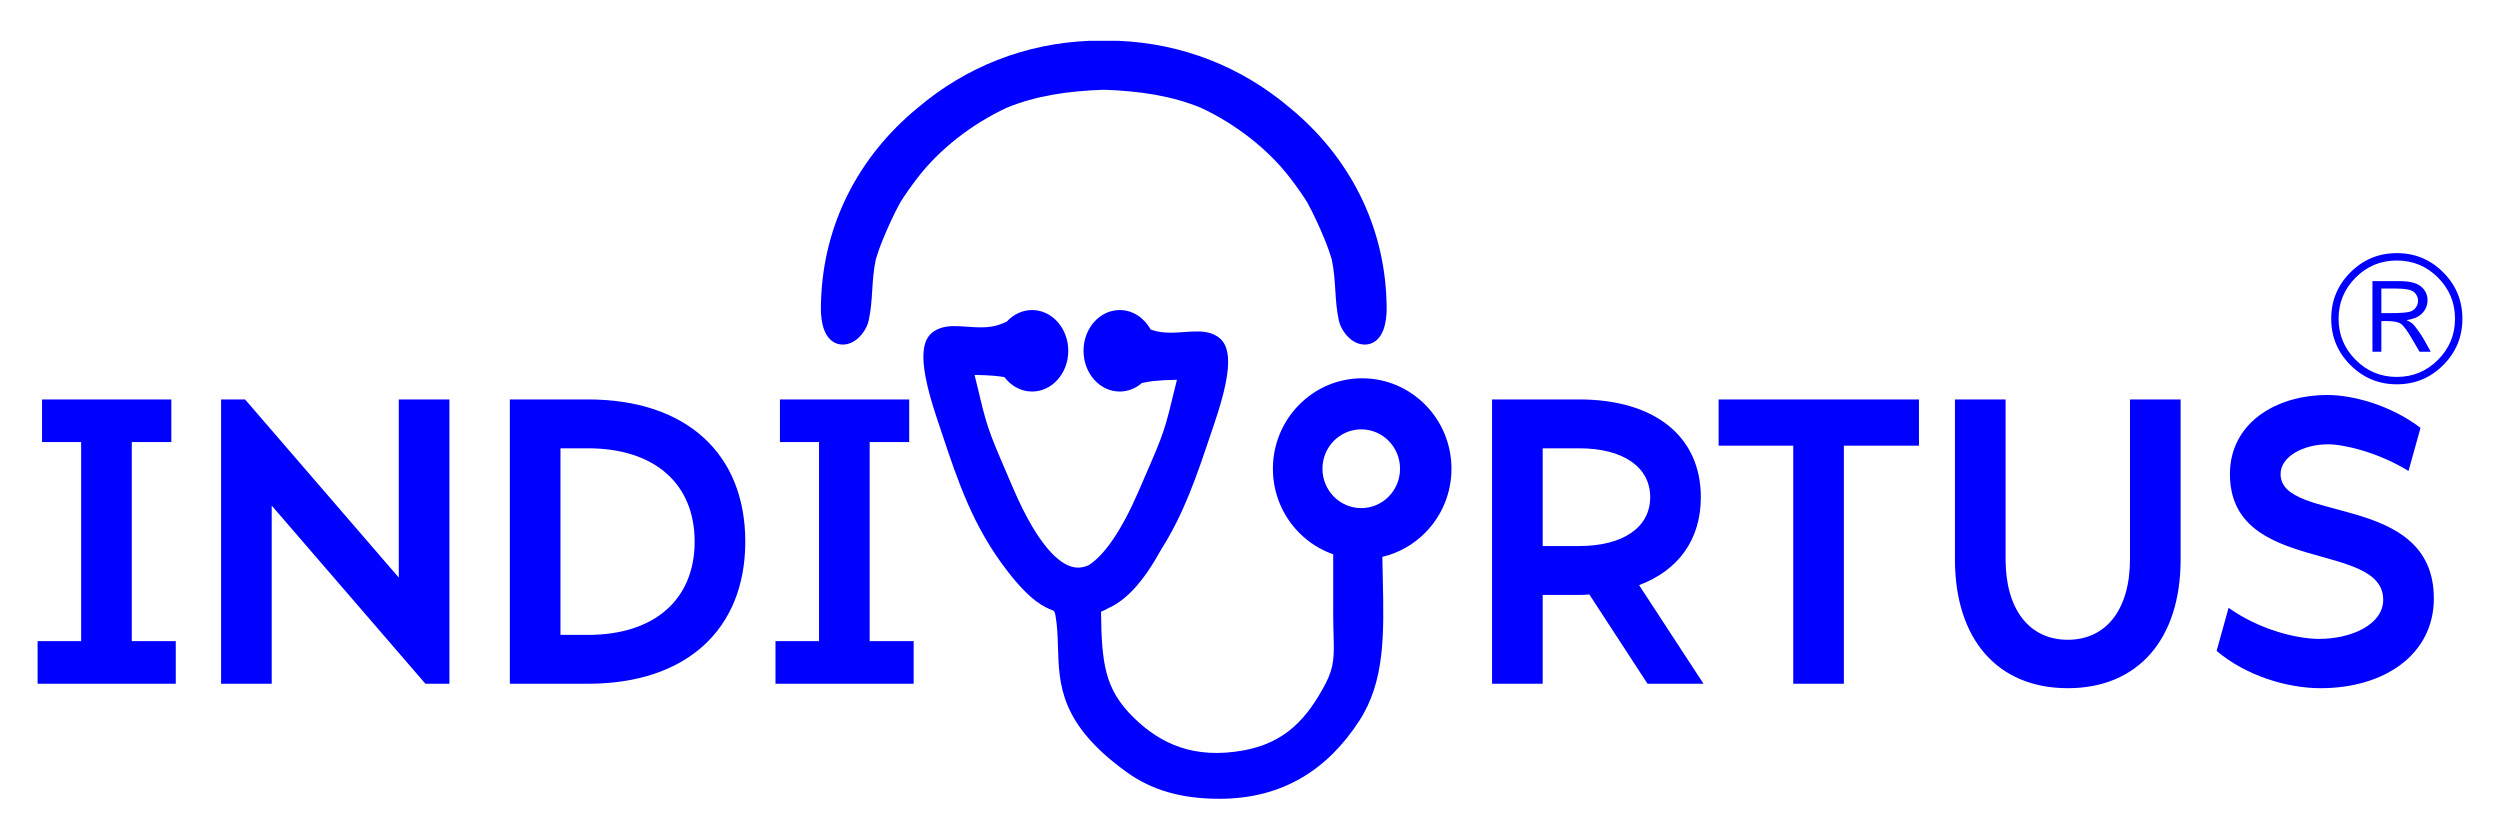
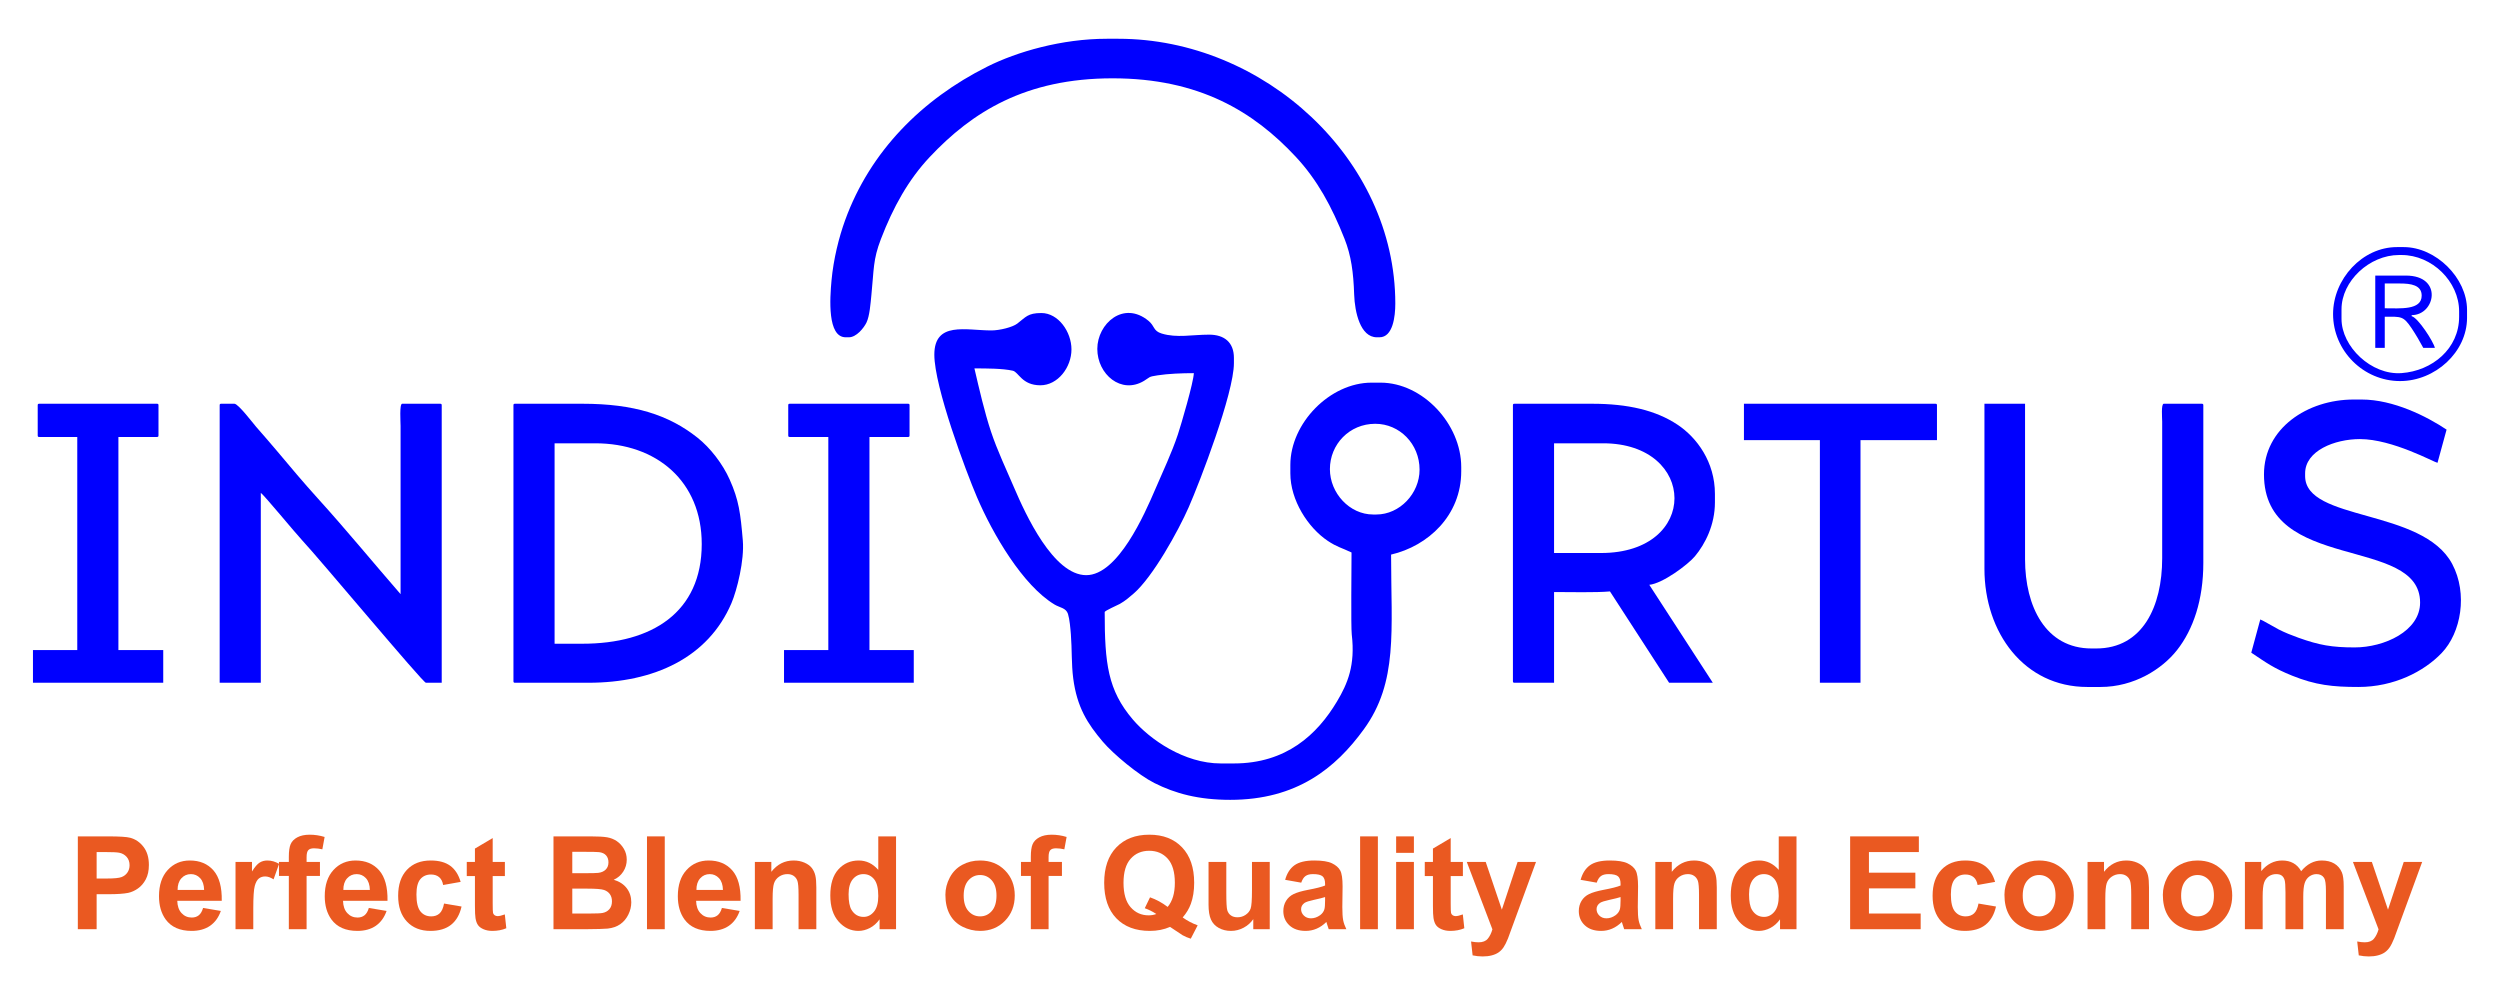
- <svg xmlns="http://www.w3.org/2000/svg" xml:space="preserve" width="1013.46mm" height="340.36mm" version="1.1" style="shape-rendering:geometricPrecision; text-rendering:geometricPrecision; image-rendering:optimizeQuality; fill-rule:evenodd; clip-rule:evenodd" viewBox="0 0 101346 34036">
+ <svg xmlns="http://www.w3.org/2000/svg" xml:space="preserve" width="401.32mm" height="160.02mm" version="1.1" style="shape-rendering:geometricPrecision; text-rendering:geometricPrecision; image-rendering:optimizeQuality; fill-rule:evenodd; clip-rule:evenodd" viewBox="0 0 40132 16002">
  <defs>
    <style type="text/css">
   
-     .fil1 {fill:blue}
-     .fil0 {fill:blue;fill-rule:nonzero}
+     .fil0 {fill:blue}
+     .fil1 {fill:#EA5921;fill-rule:nonzero}
   
  </style>
  </defs>
  <g id="Layer_x0020_1">
-     <g id="_1382279472544">
-       <path class="fil0" d="M46823.36 3840.73c-659.1,-116.71 -1347.39,-177.77 -2078.23,-202.05 -730.84,24.28 -1419.13,85.34 -2078.22,202.05 -648.87,114.98 -1260.55,283.42 -1845.81,523.52 -716.66,330.21 -1399.99,753.53 -2013.03,1234.09 -625.19,490.11 -1175.99,1039.68 -1612.85,1610.08 -147.26,192.36 -275.61,367.26 -386.54,526.07 -109.03,155.98 -212.82,312.47 -311.8,469.23 -127.21,230.78 -249.23,475.15 -367.49,729.25 -126.66,272.15 -237.41,527.48 -338.53,772.76 -61.55,149.26 -116.57,293.79 -165.58,433.23 -47.05,133.76 -87.56,259.24 -122.39,376.95 -93.93,453.23 -120.07,868.05 -144.89,1263.18 -25.64,407.82 -50.15,796.5 -144.76,1222.45 -67.79,305.2 -298.84,640.87 -563.76,814.54 -138.03,90.61 -293.79,146.99 -457.6,152.08l-1.77 0c-192.27,5.87 -376.31,-55.97 -535.39,-207.86 -186.04,-177.72 -326.48,-488.47 -365.63,-982.26 -3.45,-28.83 -6.27,-62.2 -8.41,-100.89 -3.04,-53.69 -4.55,-98.11 -4.55,-134.66l1.82 -5.37 0.46 -38.28c-0.5,-45.92 -0.27,-92.93 0.54,-140.57 1,-58.93 2.55,-110.85 4.46,-156.04 49.37,-1571.8 434.18,-3016.93 1074.55,-4299.98 681.47,-1365.39 1653.5,-2550.01 2819.16,-3510.72 1012.72,-863.23 2110.14,-1509.15 3248.89,-1956.97 1204.53,-473.74 2457.58,-725.8 3707.76,-778.63l17.82 -1.81 1187.22 0 17.82 1.81c1250.09,52.83 2503.13,304.89 3707.67,778.63 1138.79,447.82 2236.17,1093.74 3249.16,1956.65 1160.34,956.98 2129.69,2137.88 2811.84,3500.72 641.32,1281.19 1028.04,2721.41 1080.51,4284.98 2.41,48.24 4.14,104.43 5.36,166.49l0 1.77c0.96,52.06 1.23,103.25 0.73,153.49l0.46 38.46 1.81 5.37c0,34.55 -1.5,78.38 -4.41,132.16 -2.09,39.47 -4.91,73.47 -8.5,102.8 -38.96,493.79 -179.4,804.81 -365.44,982.71 -158.99,151.94 -343.08,213.82 -535.39,207.96 -165.04,-5.05 -321.3,-61.47 -459.42,-151.99 -264.87,-173.59 -495.97,-509.43 -563.85,-814.59 -94.75,-426.14 -119.21,-814.99 -144.85,-1222.99 -24.78,-394.54 -50.87,-808.63 -144.35,-1260.82 -34.91,-117.89 -75.51,-243.6 -122.71,-377.77 -49.1,-139.8 -104.16,-284.65 -165.81,-434.23 -101.2,-245.6 -212.04,-501.24 -338.8,-773.53 -118.29,-254.19 -240.55,-498.79 -368.08,-729.93 -98.88,-156.58 -202.63,-312.84 -311.38,-468.6 -110.84,-158.72 -238.96,-333.35 -385.95,-525.25 -436.91,-570.45 -987.81,-1120.02 -1613.03,-1610.13 -613.09,-480.51 -1296.38,-903.83 -2013.03,-1234.04 -585.27,-240.1 -1196.9,-408.54 -1845.81,-523.52z" />
-       <path class="fil0" d="M5342.45 25989.29l0 -8067.97 1602.78 0 0 -1728.9 -5240.65 0 0 1728.9 1584.84 0 0 8067.97 -1764.94 0 0 1728.86 5600.85 0 0 -1728.86 -1782.88 0zm3619.78 1728.86l2053.04 0 0 -7221.59 6231.06 7221.59 972.43 0 0 -11525.73 -2053.03 0 0 7221.64 -6231.07 -7221.64 -972.43 0 0 11525.73zm14875.21 -11525.73l-3169.53 0 0 11525.73 3169.53 0c3961.88,0 6375.13,-2179.12 6375.13,-5762.86 0,-3583.73 -2413.25,-5762.87 -6375.13,-5762.87zm0 9544.8l-1116.5 0 0 -7563.7 1116.5 0c2683.26,0 4322.09,1422.7 4322.09,3781.77 0,2359.23 -1638.83,3781.93 -4322.09,3781.93zm11417.59 252.07l0 -8067.97 1602.78 0 0 -1728.9 -5240.63 0 0 1728.9 1584.82 0 0 8067.97 -1764.92 0 0 1728.86 5600.85 0 0 -1728.86 -1782.9 0zm33802.38 1728.86l-2611.27 -3997.93c1584.73,-594.28 2503.16,-1836.9 2503.16,-3565.76 0,-2467.23 -1872.79,-3962.04 -4934.34,-3962.04l-3529.73 0 0 11525.73 2053.03 0 0 -3601.79 1476.7 0c144.04,0 270.13,0 414.2,-17.97l2359.09 3619.76 2269.16 0zm-6519.15 -9544.63l1476.7 0c1782.86,0 2881.42,756.29 2881.42,1980.94 0,1224.64 -1098.56,1980.94 -2881.42,1980.94l-1476.7 0 0 -3961.88zm15253.5 -1981.1l-8121.96 0 0 1872.96 3025.48 0 0 9652.77 2052.91 0 0 -9652.77 3043.57 0 0 -1872.96zm6032.88 11705.86c2845.37,0 4574.27,-1980.95 4574.27,-5222.6l0 -6483.26 -2053.03 0 0 6483.26c0,2017.01 -954.5,3259.59 -2521.24,3259.59 -1566.75,0 -2521.23,-1242.58 -2521.23,-3259.59l0 -6483.26 -2053.05 0 0 6483.26c0,3241.65 1728.88,5222.6 4574.28,5222.6zm10247.08 0c2593.18,0 4592.23,-1368.71 4592.23,-3637.74 0,-4322.23 -6213.11,-3025.5 -6213.11,-5042.49 0,-720.38 936.51,-1206.67 1926.94,-1206.67 612.37,0 1999.01,306.18 3259.58,1080.56l486.29 -1746.81c-1224.63,-936.54 -2773.42,-1332.66 -3763.83,-1332.66 -2143.07,0 -3962.01,1170.51 -3962.01,3205.58 0,4087.99 6213.11,2683.24 6213.11,5096.47 0,1008.49 -1296.6,1584.7 -2593.33,1584.7 -954.36,0 -2467.11,-396.12 -3673.78,-1260.55l-486.17 1746.85c1188.58,1008.48 2863.35,1512.76 4214.08,1512.76z" />
-       <path class="fil0" d="M99821.51 12920.19c0,734.13 -258.35,1360.7 -777.63,1880.01 -517.91,519.3 -1144.61,778.89 -1878.78,778.89 -735.42,0 -1361.99,-259.59 -1881.28,-778.89 -520.56,-519.31 -780.13,-1145.88 -780.13,-1880.01 0,-734.17 259.57,-1360.74 780.13,-1880.05 519.29,-519.29 1145.86,-778.89 1881.28,-778.89 734.17,0 1360.87,259.6 1878.78,778.89 519.28,519.31 777.63,1145.88 777.63,1880.05zm-299.31 0c0,-650.99 -230.17,-1206.08 -690.68,-1667.7 -460.32,-461.76 -1016.72,-691.95 -1670.18,-691.95 -650.97,0 -1207.32,230.19 -1667.82,691.95 -460.36,461.62 -690.54,1016.71 -690.54,1667.7 0,650.95 230.18,1206.08 690.54,1667.69 460.5,461.73 1016.85,691.92 1667.82,691.92 653.46,0 1209.86,-230.19 1670.18,-691.92 460.51,-461.61 690.68,-1016.74 690.68,-1667.69zm-3346.91 -1523.23l1108.79 0c401.56,0 688.03,74.13 863.32,221.27 173.88,147.01 260.82,331.21 260.82,549.95 0,232.7 -90.7,427.21 -272.37,584.52 -131.68,112.45 -323.54,187.94 -578.11,225.03 115.08,53.77 195.77,101 243.02,144.47 47.37,42.22 120.21,131.81 219.99,269.9 99.77,138.08 175.26,253.17 227.65,345.27l291.63 521.8 -455.32 0 -276.32 -473.16c-212.19,-368.26 -372.14,-588.28 -483.35,-661.16 -111.29,-73 -294.25,-108.82 -549.93,-108.82l-239.24 0 0 1243.14 -360.58 0 0 -2862.21zm360.58 299.31l0 997.49 365.74 0c402.94,0 668.96,-20.49 798.09,-60.06 94.63,-26.88 172.66,-83.17 234.08,-168.86 60.07,-84.45 90.86,-173.88 90.86,-265.99 0,-138.1 -52.53,-255.82 -156.06,-354.35 -103.63,-98.35 -367.11,-148.23 -787.91,-148.23l-544.8 0z" />
-       <path class="fil1" d="M56055.9 23453.57c49.87,2257.09 91.96,4163.46 -960.55,5777.47 -634.27,972.71 -1400.34,1757.96 -2334.85,2302.89 -938.53,547.27 -2037.23,847.94 -3330.77,847.94 -791.39,0 -1480.67,-92.75 -2097.57,-273.3 -625.04,-182.94 -1168.51,-454.79 -1661.76,-810.59 -2689.73,-1940.63 -2736.15,-3512.6 -2782.39,-5079.22 -12.47,-423.66 -25.02,-847.1 -100.31,-1262.72 -32.72,-180.73 -58.18,-190.9 -116.5,-214.06 -319.9,-127.11 -867.04,-344.44 -1823.52,-1579.84 -1408.26,-1819.01 -2010.66,-3631.04 -2701.04,-5707.97l-163.22 -488.17c-869.17,-2597.68 -630.21,-3406.76 153.8,-3669.06 315.88,-105.66 665.72,-80.81 1060.07,-52.78 415.13,29.53 892.11,63.44 1303.43,-79.4 145.72,-50.58 245.55,-94.13 317.03,-130.95 264.16,-287.81 624.07,-464.87 1020.63,-464.87 810.37,0 1467.5,739.23 1467.5,1651.77 0,912.31 -657.13,1651.63 -1467.5,1651.63 -448.77,0 -850.64,-226.84 -1119.88,-584.23 -210.53,-38.33 -536.35,-76.88 -1212.36,-90.76 81.25,336.34 -16.27,-72.64 36.34,147.83 235.68,987.16 356.06,1491.16 509.29,1957.66 162.3,493.91 371.37,981.01 798.3,1975.78l202.57 472.38c552.8,1290.53 1080.8,2151.03 1579.84,2670.89 364.6,379.85 697.98,560.67 1001.26,585.69 168.13,13.88 335.95,-21.31 502.05,-97.52l19.14 -12.56c306.29,-200.67 629.68,-537.68 969.61,-1037.69 336.57,-494.98 683.66,-1142.07 1039.9,-1964.51l202.53 -467.03 0 -1.77c428.66,-987.56 638.52,-1471.04 798.29,-1951.91 159.82,-481.09 278.61,-972.75 511.07,-1935.64l34.79 -144.25c-898.16,18.26 -1177.79,79.62 -1390.44,126.35 -10.96,2.39 -21.75,4.77 -32.45,7.12 -247.97,215.7 -558.94,343.99 -896.49,343.99 -810.41,0 -1467.54,-739.27 -1467.54,-1651.63 0,-912.49 657.13,-1651.59 1467.54,-1651.59 528.27,0 991.5,314.2 1249.9,785.83 23.83,8.75 49.12,17.73 76,26.97 411.02,141.16 888,107.6 1303.04,78.43 398.46,-27.99 751.61,-52.84 1066.92,53.84 779.24,263.63 1014.52,1067.71 148.01,3628.52l-163.05 482.11c-563.72,1676.97 -1068.72,3179.3 -2001.42,4653.17 -343.64,620.62 -703.77,1164.09 -1093.7,1586.38 -323.13,349.97 -667.71,619.51 -1040.88,786.67 -115.43,66.32 -215.3,111.28 -301.78,146.82 7.87,1032.48 51.86,1817.95 219.37,2463.73 180.78,696.92 515.93,1260.11 1127.04,1852.43 548.43,531.54 1164,948.52 1884.84,1186.28 723.01,238.47 1559.37,299.48 2550.16,119.02 856.7,-156.06 1504.77,-488.39 2024.23,-947.46 531.71,-469.95 940.57,-1080.85 1304.24,-1776.49 353.19,-676.85 339.48,-1152.59 316.18,-1962.56 -6.8,-238.16 -14.5,-503.06 -14.76,-819.78l0.04 -2442.33c-527.55,-183.69 -1000.38,-487.63 -1386.64,-879.64 -653.77,-663.55 -1058.29,-1578.91 -1058.29,-2589.06 0,-1010.15 404.52,-1925.51 1058.29,-2589.06 656.03,-665.8 1561.71,-1077.57 2561.16,-1077.57 999.5,0 1905.23,411.82 2561.3,1077.57 653.77,663.55 1058.34,1578.95 1058.34,2589.06 0,1010.06 -404.57,1925.51 -1058.34,2589.06 -471.45,478.39 -1071.82,825.66 -1743.24,983.27 4.29,296.38 10.83,590.91 17.2,879.42zm-872.97 -6047.9c868.28,0 1572.64,714.3 1572.64,1595.97 0,881.9 -704.36,1596.15 -1572.64,1596.15 -868.54,0 -1572.63,-714.25 -1572.63,-1596.15 0,-881.67 704.09,-1595.97 1572.63,-1595.97z" />
+     <g id="_2373815790704">
+       <path class="fil0" d="M21348.7 7531.1c0,-396.91 311.72,-728.13 728.14,-728.13 391.81,0 711.2,324.18 711.2,736.6 0,382.29 -318.36,719.67 -694.27,719.67l-50.8 0c-378.79,0 -694.27,-343.63 -694.27,-728.14zm-5435.61 -2226.74c-407.08,0 -914.4,-150.71 -914.4,389.47 0,517.41 506.93,1872.22 684.53,2287.27 252.52,590.14 734.28,1417.85 1247.27,1724.54 83.14,49.71 182.62,51.87 213.74,150.33 26,82.29 38.71,230.88 46.22,326.31 19.01,241.37 7.79,477.23 37.72,707.35 60.3,463.76 230.21,728.2 474.24,1015.9 173.59,204.66 578.97,538.69 826.76,663.37 338.44,170.29 711.02,270.81 1219.33,270.81 1070.27,0 1691.57,-508.64 2144.55,-1132.06 552.87,-760.91 437.79,-1586.67 437.79,-2804.95 589.44,-137.32 1126.07,-623.23 1126.07,-1337.73l0 -67.74c0,-691.48 -619.43,-1354.66 -1295.41,-1354.66l-143.93 0c-668.95,0 -1303.87,650.97 -1303.87,1320.8l0 135.46c0,432.15 283.55,871.79 601.05,1083.83 149.79,100.04 221.96,109.82 381.09,186.18 0,214.37 -11.08,1192.13 3.74,1317.06 58.76,495.44 -67.38,789.81 -237.03,1074.32 -317.04,531.68 -815.03,995.29 -1654.78,995.29l-211.67 0c-586.02,0 -1138.53,-385.66 -1411.11,-705.56 -401.28,-470.93 -451.56,-899.04 -451.56,-1724.38 0,-22.09 209.06,-111.66 241.92,-130.62 92.97,-53.64 140.65,-96.47 218.21,-162.79 313.01,-267.67 724.12,-1015.5 888.31,-1389.22 176.05,-400.71 725.9,-1828.22 725.9,-2313.64l0 -84.67c0,-247.21 -152.68,-372.53 -397.94,-372.53 -272.99,0 -519.02,56.3 -761.13,-17.8 -139.51,-42.69 -108.41,-118.46 -211.38,-203.49 -401.73,-331.78 -822.43,45.36 -822.43,449.89 0,409.1 383.99,734.57 750.08,513.01 103.83,-62.84 63.48,-64.47 216.55,-88.26 169.82,-26.39 391.46,-35.28 582.78,-35.28 -3.18,142.86 -204.92,830.13 -255.05,981.08 -99.8,300.48 -240.89,595.36 -363.42,881.19 -172.32,401.97 -599.94,1380.46 -1108.74,1380.46 -528.35,0 -976.39,-980.49 -1156.13,-1400.8 -125.1,-292.53 -271.69,-599 -373.24,-905.23 -104.52,-315.17 -187.39,-677.38 -265.56,-1012.9 195.07,0 453.69,0.53 615.11,36.82 94.91,21.34 146.45,234.11 443.22,234.11 281.73,0 499.54,-288.83 499.54,-575.73 0,-284.61 -212.68,-584.21 -482.6,-584.21 -221.29,0 -250.09,65.96 -388.32,170.49 -75.35,56.98 -278.88,108.91 -416.02,108.91z" />
+       <path class="fil0" d="M13576.29 5414.43l50.8 0c120.09,0 238.6,-147.65 281.53,-234.93 52.11,-105.94 65.62,-305.91 79.79,-445.15 41.88,-411.67 23.94,-561.64 152.76,-897.11 196.5,-511.7 440.18,-951.51 783.35,-1316.38 680.01,-723.01 1537.3,-1263.57 2935.91,-1263.57 1391.78,0 2266.22,536.44 2940.08,1259.39 347.3,372.6 578.76,801.18 782.94,1316.8 106.46,268.83 142.89,537.01 154.72,895.15 9.29,281.48 98.6,685.8 364.07,685.8l42.33 0c215.99,0 254,-334.14 254,-541.87 0,-2322.64 -2114.06,-4250.27 -4445.01,-4250.27l-186.27 0c-721.73,0 -1441.19,207.53 -1921.94,448.73 -1042.5,523.04 -1875.24,1353.7 -2278.42,2462.91 -99.79,274.52 -187.26,625.41 -218.64,966.71 -26.8,291.53 -69.19,913.79 228,913.79z" />
+       <path class="fil0" d="M3526.33 6506.63l0 4453.48 660.4 0 0 -3048.01c54.69,36.62 551.95,641.87 662.57,759.84 275.97,294.35 1939.55,2288.17 1987.51,2288.17l254 0 0 -4453.48c0,-19.51 -5.89,-25.4 -25.4,-25.4l-609.6 0c-45.6,0 -25.4,296.38 -25.4,355.6l0 2700.87c-440.86,-507.19 -875.35,-1037.15 -1326.87,-1534.87 -223.24,-246.08 -448.85,-514.46 -661.94,-768.93 -107.93,-128.88 -218.51,-254 -329.51,-381.69 -50.4,-57.99 -287.41,-370.98 -348.69,-370.98l-211.67 0c-19.51,0 -25.4,5.89 -25.4,25.4z" />
+       <path class="fil0" d="M9351.41 10333.57l-448.73 0 0 -3217.34 651.93 0c986.03,0 1710.27,609.54 1710.27,1617.14 0,1097.9 -801.4,1600.2 -1913.47,1600.2zm-1109.13 -3826.94l0 4428.08c0,19.5 5.89,25.4 25.4,25.4l1176.87 0c1056.75,0 1923.74,-404.73 2296.7,-1276.24 90.06,-210.45 210.19,-691.95 182.95,-1008.6 -37.65,-437.75 -62.03,-643.09 -210.12,-975.3 -113.88,-255.49 -312,-511.3 -518.77,-675.03 -462.95,-366.6 -1019.65,-543.71 -1843.9,-543.71l-1083.73 0c-19.51,0 -25.4,5.89 -25.4,25.4z" />
+       <path class="fil0" d="M25700.58 8877.3l-753.54 0 0 -1761.07 787.4 0c1512.49,0 1553.79,1761.07 -33.86,1761.07zm-1413.94 -2370.67l0 4428.08c0,19.5 5.89,25.4 25.4,25.4l635 0 0 -1456.27c249.48,0 667.12,10.72 897.33,-9.8l949.14 1465.59 702 0.48 -1019.95 -1572.23c213.17,-19.99 619.03,-321.79 733.16,-458.7 165.4,-198.41 320.66,-503.74 320.66,-864.68l0 -135.46c0,-512.89 -288.82,-904.12 -599.4,-1110.87 -347.98,-231.65 -796.89,-336.94 -1373.34,-336.94l-1244.6 0c-19.51,0 -25.4,5.89 -25.4,25.4z" />
+       <path class="fil0" d="M31855.86 9131.3c0,1026.09 638.29,1896.54 1651,1896.54l211.67 0c540.05,0 988.91,-287.11 1228.68,-591.65 261.28,-331.85 422.32,-807.57 422.32,-1398.02l0 -2531.54c0,-19.51 -5.89,-25.4 -25.4,-25.4l-609.6 0c-45.17,0 -25.4,234.33 -25.4,287.87l0 2192.87c0,773.14 -313.32,1447.8 -1058.34,1447.8l-76.2 0c-735.95,0 -1066.8,-672.59 -1066.8,-1430.87l0 -2497.67 -651.93 0 0 2650.07z" />
+       <path class="fil0" d="M36343.2 7615.77c0,1586.02 2506.14,976.49 2506.14,2057.4 0,459.47 -577.51,719.67 -1049.87,719.67 -368.21,0 -570.08,-36.64 -902.91,-155.43 -113.69,-40.58 -216.17,-82.19 -316.3,-132.43 -55.54,-27.87 -265.41,-152.62 -296.33,-160.88l-144.66 533.2c241.29,161.29 357.47,248.67 656.26,369.14 375.59,151.44 648.91,181.4 1063.21,181.4 573.96,0 1051.68,-248.23 1335.75,-543.85 313.94,-326.72 422.58,-954.25 171.32,-1428.89 -477.27,-901.55 -2362.21,-680.77 -2362.21,-1413.93l0 -42.34c0,-363.71 475.46,-550.33 880.54,-550.33 522.98,0 1199.99,377.29 1244.6,381l145.72 -532.9c-313.97,-209.55 -850.08,-483.1 -1364.92,-483.1l-127.01 0c-742.32,0 -1439.33,461.68 -1439.33,1202.27z" />
+       <path class="fil0" d="M12653.42 6506.63l0 482.6c0,19.51 5.89,25.4 25.4,25.4l618.07 0 0 3420.54 -711.21 0 0 524.94 2082.81 0 0 -524.94 -711.2 0 0 -3420.54 618.07 0c19.5,0 25.4,-5.89 25.4,-25.4l0 -482.6c0,-19.51 -5.9,-25.4 -25.4,-25.4l-1896.54 0c-19.51,0 -25.4,5.89 -25.4,25.4z" />
+       <path class="fil0" d="M605.33 6506.63l0 482.6c0,19.51 5.89,25.4 25.4,25.4l609.6 0 0 3420.54 -711.2 0 0 524.94 2091.27 0 0 -524.94 -719.67 0 0 -3420.54 618.07 0c19.51,0 25.4,-5.89 25.4,-25.4l0 -482.6c0,-19.51 -5.89,-25.4 -25.4,-25.4l-1888.07 0c-19.51,0 -25.4,5.89 -25.4,25.4z" />
+       <path class="fil0" d="M27995.05 7065.43l1219.2 0 0 3894.68 651.94 0 0 -3894.68 1227.66 0 0 -558.8c0,-19.51 -5.89,-25.4 -25.4,-25.4l-3073.4 0 0 584.2z" />
+       <path class="fil0" d="M37587.8 5118.1l0 -152.4c0,-454.92 449.66,-872.07 922.87,-872.07l42.33 0c485.93,0 922.87,423.72 922.87,905.93l0 84.67c0,514.73 -432.04,869.15 -924.31,905.17 -484.31,35.44 -963.76,-423.6 -963.76,-871.3zm-135.47 -76.2c0,588.28 486.71,1075.27 1075.27,1075.27 563.82,0 1075.27,-464.68 1075.27,-1016.01l0 -127c0,-513.19 -500.25,-1007.53 -1016,-1007.53l-110.07 0c-554.02,0 -1024.47,511.56 -1024.47,1075.27z" />
+       <path class="fil0" d="M38282.07 4948.76l0 -397.93 245.53 0c172.09,0 347.14,24.45 347.14,194.73 0,237.55 -348.07,203.2 -592.67,203.2zm-152.4 635.01l152.4 0 0 -499.54c265.98,0 296.62,-16.08 435.26,191.28 60.92,91.12 132.31,212.82 182.81,308.26l186.26 0c-23.82,-102.25 -270.4,-484.21 -372.53,-508.01l0 -16.93c380.34,0 509.2,-635 -93.13,-635l-491.07 0 0 1159.94z" />
    </g>
+     <path class="fil1" d="M1249.45 14916.52l0 -1490.27 482.53 0c182.82,0 301.8,7.29 357.31,22.2 85.33,22.55 156.79,71.12 214.38,146.05 57.58,74.93 86.38,171.71 86.38,290.35 0,91.58 -16.65,168.24 -49.61,230.69 -33.3,62.44 -75.28,111.35 -126.27,147.08 -50.99,35.38 -103.03,58.97 -155.76,70.42 -71.8,14.22 -175.53,21.51 -311.51,21.51l-195.65 0 0 561.97 -301.8 0zm301.8 -1238.42l0 424.6 164.08 0c118.29,0 197.04,-7.98 236.93,-23.59 39.9,-15.61 71.12,-39.89 93.67,-73.54 22.54,-33.3 33.99,-71.81 33.99,-116.21 0,-54.46 -15.96,-99.21 -47.52,-134.6 -31.92,-35.38 -71.81,-57.58 -120.72,-66.6 -35.73,-6.59 -107.54,-10.06 -215.77,-10.06l-144.66 0z" />
+     <path id="_1" class="fil1" d="M3260.06 14575.17l285.15 47.88c-36.42,104.41 -94.35,183.85 -173.1,238.66 -79.09,54.46 -177.96,81.87 -296.25,81.87 -187.67,0 -326.78,-61.4 -416.62,-184.2 -71.12,-98.52 -106.85,-222.71 -106.85,-372.92 0,-179 46.84,-319.49 140.15,-420.78 93.32,-101.64 211.61,-152.29 354.53,-152.29 160.27,0 286.88,53.07 379.85,159.22 92.62,106.15 137.02,268.85 132.86,488.09l-713.91 0c2.08,84.64 24.98,150.55 69.03,197.73 43.71,47.18 98.52,70.77 163.74,70.77 44.75,0 82.21,-12.15 112.39,-36.43 30.53,-24.28 53.42,-63.48 69.03,-117.6zm16.65 -289.31c-2.08,-82.91 -23.24,-146.04 -63.82,-189.06 -40.59,-43.36 -89.85,-64.87 -148.13,-64.87 -62.09,0 -113.43,22.9 -154.02,68.34 -40.59,45.45 -60.36,107.54 -59.67,185.59l425.64 0z" />
+     <path id="_2" class="fil1" d="M4065.9 14916.52l-285.15 0 0 -1080.24 264.34 0 0 153.33c45.44,-72.5 86.37,-120.02 122.8,-142.57 36.42,-22.55 77.7,-33.65 123.84,-33.65 65.22,0 128,18.04 188.36,53.77l-88.45 249.07c-48.22,-31.22 -92.97,-46.83 -134.25,-46.83 -40.24,0 -74.24,11.1 -101.99,32.95 -27.75,22.2 -49.61,61.75 -65.56,119.34 -15.96,57.58 -23.94,178.3 -23.94,361.81l0 333.02z" />
+     <path id="_3" class="fil1" d="M4478.36 13836.28l158.18 0 0 -81.52c0,-90.88 9.71,-158.88 29.14,-203.63 19.43,-45.09 55.16,-81.52 107.19,-109.61 52.38,-28.1 118.29,-42.33 198.08,-42.33 81.52,0 161.65,12.15 240.05,36.43l-36.42 198.42c-46.49,-10.75 -91.24,-16.3 -134.25,-16.3 -42.32,0 -72.5,9.71 -90.89,29.14 -18.38,19.42 -27.75,56.89 -27.75,112.39l0 77.01 214.38 0 0 224.79 -214.38 0 0 855.45 -285.15 0 0 -855.45 -158.18 0 0 -224.79z" />
+     <path id="_4" class="fil1" d="M5920.75 14575.17l285.15 47.88c-36.42,104.41 -94.35,183.85 -173.1,238.66 -79.09,54.46 -177.96,81.87 -296.25,81.87 -187.67,0 -326.78,-61.4 -416.62,-184.2 -71.12,-98.52 -106.85,-222.71 -106.85,-372.92 0,-179 46.84,-319.49 140.15,-420.78 93.32,-101.64 211.61,-152.29 354.53,-152.29 160.27,0 286.88,53.07 379.85,159.22 92.62,106.15 137.02,268.85 132.86,488.09l-713.91 0c2.08,84.64 24.98,150.55 69.03,197.73 43.71,47.18 98.52,70.77 163.74,70.77 44.75,0 82.21,-12.15 112.39,-36.43 30.53,-24.28 53.42,-63.48 69.03,-117.6zm16.65 -289.31c-2.08,-82.91 -23.24,-146.04 -63.82,-189.06 -40.59,-43.36 -89.85,-64.87 -148.13,-64.87 -62.09,0 -113.43,22.9 -154.02,68.34 -40.59,45.45 -60.36,107.54 -59.67,185.59l425.64 0z" />
+     <path id="_5" class="fil1" d="M7394.71 14156.82l-280.98 49.95c-9.37,-55.85 -30.88,-97.83 -64.53,-126.27 -33.64,-28.1 -77.01,-42.32 -130.43,-42.32 -71.11,0 -128,24.63 -170.33,73.89 -42.32,49.26 -63.48,131.47 -63.48,246.99 0,128.35 21.51,218.89 64.53,271.96 43.01,53.08 100.6,79.44 172.75,79.44 54.12,0 98.52,-15.61 132.86,-46.48 34.69,-30.87 58.97,-83.95 73.2,-159.57l280.98 47.87c-29.14,129.04 -84.99,226.52 -167.55,292.43 -82.56,65.91 -193.22,98.87 -332.33,98.87 -157.49,0 -283.41,-49.96 -377.07,-149.51 -94.01,-99.91 -140.84,-237.98 -140.84,-414.55 0,-178.65 47.18,-317.41 141.18,-416.97 94.01,-99.56 221.32,-149.16 381.94,-149.16 131.13,0 235.54,28.44 313.25,84.99 77.35,56.54 132.86,142.57 166.85,258.44z" />
+     <path id="_6" class="fil1" d="M8104.81 13836.28l0 226.87 -195.65 0 0 437.44c0,88.81 1.73,140.49 5.55,155.06 3.81,14.57 12.14,26.71 25.67,36.43 13.18,9.36 29.14,14.22 48.22,14.22 26.71,0 64.87,-9.02 115.17,-27.4l23.93 222.01c-66.26,28.45 -141.19,42.67 -225.13,42.67 -51.35,0 -97.48,-8.67 -138.76,-26.02 -41.28,-17.34 -71.46,-39.89 -90.54,-67.3 -19.43,-27.75 -32.61,-64.87 -40.24,-112.04 -5.9,-33.31 -9.02,-100.6 -9.02,-202.25l0 -472.82 -131.13 0 0 -226.87 131.13 0 0 -214.38 285.15 -168.59 0 382.97 195.65 0z" />
+     <path id="_7" class="fil1" d="M8884.98 13426.25l595.97 0c118.29,0 206.06,4.86 263.99,14.57 58.28,10.06 109.96,30.53 155.75,61.4 45.79,31.22 83.95,72.5 114.48,124.19 30.53,51.69 45.79,109.97 45.79,174.14 0,69.38 -18.73,133.56 -56.2,191.49 -37.46,58.28 -88.46,101.64 -152.63,130.78 90.54,26.71 159.92,71.81 208.83,135.64 48.57,63.83 72.85,138.76 72.85,225.13 0,67.99 -15.61,133.91 -47.18,198.08 -31.57,64.18 -74.58,115.52 -129.39,154.02 -54.46,38.16 -121.76,61.75 -201.9,70.77 -49.95,5.2 -171.02,8.67 -362.85,10.06l-507.51 0 0 -1490.27zm301.8 247.69l0 343.42 197.04 0c116.9,0 189.75,-1.73 218.2,-5.2 51.34,-5.9 91.92,-23.59 121.41,-53.07 29.49,-29.49 44.06,-68 44.06,-115.87 0,-46.14 -12.84,-83.25 -38.16,-112.05 -25.33,-28.79 -63.14,-46.13 -113.09,-52.03 -29.83,-3.47 -115.52,-5.2 -256.7,-5.2l-172.76 0zm0 591.11l0 399.62 278.91 0c108.23,0 177.26,-3.12 206.4,-9.02 44.75,-8.32 81.17,-28.09 109.27,-59.66 28.1,-31.92 42.32,-73.89 42.32,-126.97 0,-45.09 -10.75,-82.91 -32.61,-114.13 -21.5,-31.22 -53.07,-54.11 -94,-68.33 -40.94,-14.23 -130.09,-21.51 -267.11,-21.51l-243.18 0z" />
+     <polygon id="_8" class="fil1" points="10386,14916.52 10386,13426.25 10671.15,13426.25 10671.15,14916.52 " />
+     <path id="_9" class="fil1" d="M11588.69 14575.17l285.15 47.88c-36.42,104.41 -94.35,183.85 -173.1,238.66 -79.09,54.46 -177.96,81.87 -296.25,81.87 -187.67,0 -326.78,-61.4 -416.62,-184.2 -71.12,-98.52 -106.85,-222.71 -106.85,-372.92 0,-179 46.84,-319.49 140.15,-420.78 93.32,-101.64 211.61,-152.29 354.53,-152.29 160.27,0 286.88,53.07 379.85,159.22 92.62,106.15 137.02,268.85 132.86,488.09l-713.91 0c2.08,84.64 24.98,150.55 69.03,197.73 43.71,47.18 98.52,70.77 163.74,70.77 44.75,0 82.21,-12.15 112.39,-36.43 30.53,-24.28 53.42,-63.48 69.03,-117.6zm16.65 -289.31c-2.08,-82.91 -23.24,-146.04 -63.82,-189.06 -40.59,-43.36 -89.85,-64.87 -148.13,-64.87 -62.09,0 -113.43,22.9 -154.02,68.34 -40.59,45.45 -60.36,107.54 -59.67,185.59l425.64 0z" />
+     <path id="_10" class="fil1" d="M13104.28 14916.52l-285.15 0 0 -550.53c0,-116.55 -6.24,-191.83 -18.38,-225.82 -12.49,-34.35 -32.27,-60.71 -60.02,-79.79 -27.75,-19.08 -61.05,-28.45 -99.9,-28.45 -49.96,0 -94.71,13.53 -134.25,40.59 -39.9,27.06 -66.95,63.14 -81.52,107.54 -14.92,44.75 -22.2,127.31 -22.2,248.03l0 488.43 -285.15 0 0 -1080.24 264.33 0 0 158.54c94.7,-121.07 213.69,-181.43 357.65,-181.43 63.14,0 121.07,11.45 173.45,33.99 52.73,22.9 92.28,51.69 118.99,86.73 27.05,35.38 45.79,75.28 56.19,120.02 10.76,44.75 15.96,108.58 15.96,191.84l0 670.55z" />
+     <path id="_11" class="fil1" d="M14383.99 14916.52l-264.34 0 0 -158.53c-44.05,61.75 -96.44,107.88 -156.45,139.1 -60.01,30.88 -120.72,46.49 -181.77,46.49 -124.54,0 -231.04,-49.96 -319.84,-150.21 -88.46,-100.25 -132.86,-239.7 -132.86,-419.05 0,-183.16 43.01,-322.61 129.39,-418.01 86.38,-95.4 195.3,-142.92 327.12,-142.92 120.72,0 225.49,50.3 313.6,150.55l0 -537.69 285.15 0 0 1490.27zm-761.79 -560.93c0,115.51 15.96,199.12 47.53,250.8 46.13,74.93 110.31,112.4 192.87,112.4 65.56,0 121.41,-28.1 167.2,-84.3 46.14,-56.19 69.04,-139.8 69.04,-251.5 0,-124.53 -22.2,-214.03 -66.95,-268.84 -44.75,-54.81 -101.64,-82.22 -171.37,-82.22 -67.65,0 -124.19,27.06 -169.98,81.18 -45.44,54.11 -68.34,134.94 -68.34,242.48z" />
+     <path id="_12" class="fil1" d="M15176.31 14363.22c0,-95.05 23.24,-186.98 70.07,-275.78 46.83,-89.16 113.09,-156.8 198.77,-203.63 85.68,-46.83 181.08,-70.42 286.88,-70.42 163.39,0 296.95,53.07 401.36,159.22 104.42,106.5 156.45,240.4 156.45,402.75 0,163.74 -52.72,299.37 -157.83,406.91 -105.46,107.54 -237.98,161.31 -397.89,161.31 -98.87,0 -193.23,-22.55 -283.07,-67.3 -89.5,-44.75 -157.84,-110.31 -204.67,-197.04 -46.83,-86.37 -70.07,-191.83 -70.07,-316.02zm293.47 15.26c0,107.19 25.32,189.41 75.97,246.3 50.99,57.24 113.44,85.68 188.02,85.68 74.23,0 136.68,-28.44 186.98,-85.68 50.3,-56.89 75.62,-139.8 75.62,-248.38 0,-105.8 -25.32,-187.32 -75.62,-244.21 -50.3,-57.24 -112.75,-85.69 -186.98,-85.69 -74.58,0 -137.03,28.45 -188.02,85.69 -50.65,56.89 -75.97,139.1 -75.97,246.29z" />
+     <path id="_13" class="fil1" d="M16389.41 13836.28l158.18 0 0 -81.52c0,-90.88 9.71,-158.88 29.14,-203.63 19.43,-45.09 55.16,-81.52 107.19,-109.61 52.38,-28.1 118.29,-42.33 198.08,-42.33 81.52,0 161.65,12.15 240.05,36.43l-36.42 198.42c-46.49,-10.75 -91.24,-16.3 -134.25,-16.3 -42.32,0 -72.5,9.71 -90.89,29.14 -18.38,19.42 -27.75,56.89 -27.75,112.39l0 77.01 214.38 0 0 224.79 -214.38 0 0 855.45 -285.15 0 0 -855.45 -158.18 0 0 -224.79z" />
+     <path id="_14" class="fil1" d="M18985.58 14727.81c73.55,53.07 153.68,95.05 240.4,126.27l-110.66 214.38c-45.09,-13.53 -89.5,-32.26 -132.86,-56.2 -9.36,-4.85 -75.97,-48.91 -199.81,-132.86 -97.48,42.67 -205.71,64.18 -324.35,64.18 -228.95,0 -408.64,-67.65 -538.38,-202.59 -129.74,-135.29 -194.61,-325.04 -194.61,-569.6 0,-243.87 65.22,-433.62 195.3,-568.91 130.09,-135.64 306.66,-203.29 529.37,-203.29 220.97,0 396.15,67.65 525.54,203.29 129.4,135.29 194.27,324.69 194.27,568.56 0,128.7 -18.04,242.13 -54.12,339.96 -27.06,74.58 -70.42,147.08 -130.09,216.81zm-241.44 -169.29c38.51,-45.79 67.3,-100.6 86.73,-165.12 19.08,-64.52 28.79,-138.41 28.79,-222.01 0,-172.41 -37.81,-301.11 -113.78,-386.45 -75.97,-84.99 -175.18,-127.65 -297.64,-127.65 -122.8,0 -222.36,42.66 -298.33,128.35 -76.32,85.68 -114.48,214.38 -114.48,386.44 0,174.49 38.16,305.27 114.48,391.65 76.32,86.72 172.76,130.08 289.31,130.08 43.71,0 84.65,-7.28 123.15,-21.51 -60.71,-39.89 -122.8,-70.76 -185.59,-92.96l84.3 -174.84c98.52,34.34 192.87,85.34 283.06,154.02z" />
+     <path id="_15" class="fil1" d="M20118.55 14916.52l0 -161.65c-39.54,57.58 -91.23,103.37 -155.41,137.71 -64.17,34 -131.82,51 -202.93,51 -72.85,0 -138.07,-15.96 -195.65,-47.87 -57.93,-31.92 -99.56,-77.01 -125.23,-134.6 -26.02,-57.93 -38.85,-137.72 -38.85,-239.71l0 -685.12 285.15 0 0 497.45c0,152.29 5.2,245.26 15.95,279.6 10.41,34.35 29.49,61.75 57.59,81.52 27.75,20.12 63.13,30.18 106.15,30.18 48.91,0 92.62,-13.53 131.47,-40.24 38.85,-26.71 65.22,-60.01 79.44,-99.9 14.22,-39.9 21.51,-137.03 21.51,-292.09l0 -456.52 285.15 0 0 1080.24 -264.34 0z" />
+     <path id="_16" class="fil1" d="M20888.32 14169.3l-258.09 -45.79c29.14,-105.45 79.44,-183.5 150.55,-234.15 71.12,-50.65 176.92,-75.97 317.07,-75.97 127.31,0 222.36,14.92 284.8,45.1 62.09,30.18 106.15,68.33 131.47,114.82 25.33,46.48 38.16,131.47 38.16,255.66l-4.16 333.02c0,94.7 4.51,164.78 13.53,209.87 9.02,45.1 26.01,93.32 50.99,144.66l-283.07 0c-7.28,-18.73 -16.65,-46.48 -27.4,-83.26 -4.51,-16.99 -7.98,-28.09 -10.06,-33.3 -48.57,47.87 -100.6,83.6 -156.11,107.54 -55.5,23.94 -114.47,36.08 -177.26,36.08 -110.66,0 -198.08,-30.18 -261.91,-90.54 -63.83,-60.02 -95.74,-136.33 -95.74,-228.61 0,-60.7 14.57,-115.17 43.71,-163.04 29.14,-47.52 69.72,-84.29 122.45,-109.62 52.38,-25.32 128.01,-47.52 226.87,-66.6 133.21,-24.98 225.83,-48.57 277.17,-70.08l0 -28.79c0,-55.5 -13.52,-95.05 -40.58,-118.98 -27.41,-23.59 -78.75,-35.39 -154.02,-35.39 -51,0 -90.55,10.06 -118.99,30.53 -28.79,20.12 -51.69,55.85 -69.38,106.84zm382.97 231.04c-36.42,12.14 -94.35,26.71 -173.79,43.71 -79.09,16.99 -131.13,33.65 -155.41,49.6 -37.12,26.71 -55.85,60.02 -55.85,100.6 0,40.24 14.92,74.59 44.75,103.73 29.83,29.13 67.64,43.7 113.78,43.7 51.34,0 100.6,-16.99 147.43,-50.64 34.34,-26.02 57.24,-57.24 67.99,-94.71 7.29,-24.28 11.1,-70.76 11.1,-139.1l0 -56.89z" />
+     <polygon id="_17" class="fil1" points="21833.61,14916.52 21833.61,13426.25 22118.76,13426.25 22118.76,14916.52 " />
+     <path id="_18" class="fil1" d="M22411.89 13690.59l0 -264.34 285.15 0 0 264.34 -285.15 0zm0 1225.93l0 -1080.24 285.15 0 0 1080.24 -285.15 0z" />
+     <path id="_19" class="fil1" d="M23483.46 13836.28l0 226.87 -195.65 0 0 437.44c0,88.81 1.73,140.49 5.55,155.06 3.81,14.57 12.14,26.71 25.67,36.43 13.18,9.36 29.14,14.22 48.22,14.22 26.71,0 64.87,-9.02 115.17,-27.4l23.93 222.01c-66.26,28.45 -141.19,42.67 -225.13,42.67 -51.35,0 -97.48,-8.67 -138.76,-26.02 -41.28,-17.34 -71.46,-39.89 -90.54,-67.3 -19.43,-27.75 -32.61,-64.87 -40.24,-112.04 -5.9,-33.31 -9.02,-100.6 -9.02,-202.25l0 -472.82 -131.13 0 0 -226.87 131.13 0 0 -214.38 285.15 -168.59 0 382.97 195.65 0z" />
+     <path id="_20" class="fil1" d="M23545.9 13836.28l303.88 0 259.13 766.3 252.89 -766.3 295.56 0 -380.9 1039.65 -68.68 187.67c-25.33,62.79 -49.26,110.66 -72.16,143.97 -22.55,32.95 -48.91,60.01 -78.4,80.48 -29.48,20.81 -65.91,36.77 -109.27,48.21 -43.01,11.45 -91.93,17.35 -146.39,17.35 -54.81,0 -108.92,-5.9 -162,-17.35l-24.98 -222.7c44.75,8.67 85.34,13.18 121.42,13.18 66.6,0 115.86,-19.43 147.78,-58.63 31.91,-39.2 56.54,-89.15 73.54,-149.51l-411.42 -1082.32z" />
+     <path id="_21" class="fil1" d="M25631.44 14169.3l-258.09 -45.79c29.14,-105.45 79.44,-183.5 150.55,-234.15 71.12,-50.65 176.92,-75.97 317.07,-75.97 127.31,0 222.36,14.92 284.8,45.1 62.09,30.18 106.15,68.33 131.47,114.82 25.33,46.48 38.16,131.47 38.16,255.66l-4.16 333.02c0,94.7 4.51,164.78 13.53,209.87 9.02,45.1 26.01,93.32 50.99,144.66l-283.07 0c-7.28,-18.73 -16.65,-46.48 -27.4,-83.26 -4.51,-16.99 -7.98,-28.09 -10.06,-33.3 -48.57,47.87 -100.6,83.6 -156.11,107.54 -55.5,23.94 -114.47,36.08 -177.26,36.08 -110.66,0 -198.08,-30.18 -261.91,-90.54 -63.83,-60.02 -95.74,-136.33 -95.74,-228.61 0,-60.7 14.57,-115.17 43.71,-163.04 29.14,-47.52 69.72,-84.29 122.45,-109.62 52.38,-25.32 128.01,-47.52 226.87,-66.6 133.21,-24.98 225.83,-48.57 277.17,-70.08l0 -28.79c0,-55.5 -13.52,-95.05 -40.58,-118.98 -27.41,-23.59 -78.75,-35.39 -154.02,-35.39 -51,0 -90.55,10.06 -118.99,30.53 -28.79,20.12 -51.69,55.85 -69.38,106.84zm382.97 231.04c-36.42,12.14 -94.35,26.71 -173.79,43.71 -79.09,16.99 -131.13,33.65 -155.41,49.6 -37.12,26.71 -55.85,60.02 -55.85,100.6 0,40.24 14.92,74.59 44.75,103.73 29.83,29.13 67.64,43.7 113.78,43.7 51.34,0 100.6,-16.99 147.43,-50.64 34.34,-26.02 57.24,-57.24 67.99,-94.71 7.29,-24.28 11.1,-70.76 11.1,-139.1l0 -56.89z" />
+     <path id="_22" class="fil1" d="M27559.14 14916.52l-285.15 0 0 -550.53c0,-116.55 -6.24,-191.83 -18.38,-225.82 -12.49,-34.35 -32.27,-60.71 -60.02,-79.79 -27.75,-19.08 -61.05,-28.45 -99.9,-28.45 -49.96,0 -94.71,13.53 -134.25,40.59 -39.9,27.06 -66.95,63.14 -81.52,107.54 -14.92,44.75 -22.2,127.31 -22.2,248.03l0 488.43 -285.15 0 0 -1080.24 264.33 0 0 158.54c94.7,-121.07 213.69,-181.43 357.65,-181.43 63.14,0 121.07,11.45 173.45,33.99 52.73,22.9 92.28,51.69 118.99,86.73 27.05,35.38 45.79,75.28 56.19,120.02 10.76,44.75 15.96,108.58 15.96,191.84l0 670.55z" />
+     <path id="_23" class="fil1" d="M28838.85 14916.52l-264.34 0 0 -158.53c-44.05,61.75 -96.44,107.88 -156.45,139.1 -60.01,30.88 -120.72,46.49 -181.77,46.49 -124.54,0 -231.04,-49.96 -319.84,-150.21 -88.46,-100.25 -132.86,-239.7 -132.86,-419.05 0,-183.16 43.01,-322.61 129.39,-418.01 86.38,-95.4 195.3,-142.92 327.12,-142.92 120.72,0 225.49,50.3 313.6,150.55l0 -537.69 285.15 0 0 1490.27zm-761.79 -560.93c0,115.51 15.96,199.12 47.53,250.8 46.13,74.93 110.31,112.4 192.87,112.4 65.56,0 121.41,-28.1 167.2,-84.3 46.14,-56.19 69.04,-139.8 69.04,-251.5 0,-124.53 -22.2,-214.03 -66.95,-268.84 -44.75,-54.81 -101.64,-82.22 -171.37,-82.22 -67.65,0 -124.19,27.06 -169.98,81.18 -45.44,54.11 -68.34,134.94 -68.34,242.48z" />
+     <polygon id="_24" class="fil1" points="29699.85,14916.52 29699.85,13426.25 30802.98,13426.25 30802.98,13678.1 30001.65,13678.1 30001.65,14009.04 30746.78,14009.04 30746.78,14260.89 30001.65,14260.89 30001.65,14664.67 30832.12,14664.67 30832.12,14916.52 " />
+     <path id="_25" class="fil1" d="M32026.83 14156.82l-280.98 49.95c-9.37,-55.85 -30.88,-97.83 -64.53,-126.27 -33.64,-28.1 -77.01,-42.32 -130.43,-42.32 -71.11,0 -128,24.63 -170.33,73.89 -42.32,49.26 -63.48,131.47 -63.48,246.99 0,128.35 21.51,218.89 64.53,271.96 43.01,53.08 100.6,79.44 172.75,79.44 54.12,0 98.52,-15.61 132.86,-46.48 34.69,-30.87 58.97,-83.95 73.2,-159.57l280.98 47.87c-29.14,129.04 -84.99,226.52 -167.55,292.43 -82.56,65.91 -193.22,98.87 -332.33,98.87 -157.49,0 -283.41,-49.96 -377.07,-149.51 -94.01,-99.91 -140.84,-237.98 -140.84,-414.55 0,-178.65 47.18,-317.41 141.18,-416.97 94.01,-99.56 221.32,-149.16 381.94,-149.16 131.13,0 235.54,28.44 313.25,84.99 77.35,56.54 132.86,142.57 166.85,258.44z" />
+     <path id="_26" class="fil1" d="M32177.04 14363.22c0,-95.05 23.24,-186.98 70.07,-275.78 46.83,-89.16 113.09,-156.8 198.77,-203.63 85.68,-46.83 181.08,-70.42 286.88,-70.42 163.39,0 296.95,53.07 401.36,159.22 104.42,106.5 156.45,240.4 156.45,402.75 0,163.74 -52.72,299.37 -157.83,406.91 -105.46,107.54 -237.98,161.31 -397.89,161.31 -98.87,0 -193.23,-22.55 -283.07,-67.3 -89.5,-44.75 -157.84,-110.31 -204.67,-197.04 -46.83,-86.37 -70.07,-191.83 -70.07,-316.02zm293.47 15.26c0,107.19 25.32,189.41 75.97,246.3 50.99,57.24 113.44,85.68 188.02,85.68 74.23,0 136.68,-28.44 186.98,-85.68 50.3,-56.89 75.62,-139.8 75.62,-248.38 0,-105.8 -25.32,-187.32 -75.62,-244.21 -50.3,-57.24 -112.75,-85.69 -186.98,-85.69 -74.58,0 -137.03,28.45 -188.02,85.69 -50.65,56.89 -75.97,139.1 -75.97,246.29z" />
+     <path id="_27" class="fil1" d="M34497.43 14916.52l-285.15 0 0 -550.53c0,-116.55 -6.24,-191.83 -18.38,-225.82 -12.49,-34.35 -32.27,-60.71 -60.02,-79.79 -27.75,-19.08 -61.05,-28.45 -99.9,-28.45 -49.96,0 -94.71,13.53 -134.25,40.59 -39.9,27.06 -66.95,63.14 -81.52,107.54 -14.92,44.75 -22.2,127.31 -22.2,248.03l0 488.43 -285.15 0 0 -1080.24 264.33 0 0 158.54c94.7,-121.07 213.69,-181.43 357.65,-181.43 63.14,0 121.07,11.45 173.45,33.99 52.73,22.9 92.28,51.69 118.99,86.73 27.05,35.38 45.79,75.28 56.19,120.02 10.76,44.75 15.96,108.58 15.96,191.84l0 670.55z" />
+     <path id="_28" class="fil1" d="M34719.8 14363.22c0,-95.05 23.24,-186.98 70.07,-275.78 46.83,-89.16 113.09,-156.8 198.77,-203.63 85.68,-46.83 181.08,-70.42 286.88,-70.42 163.39,0 296.95,53.07 401.36,159.22 104.42,106.5 156.45,240.4 156.45,402.75 0,163.74 -52.72,299.37 -157.83,406.91 -105.46,107.54 -237.98,161.31 -397.89,161.31 -98.87,0 -193.23,-22.55 -283.07,-67.3 -89.5,-44.75 -157.84,-110.31 -204.67,-197.04 -46.83,-86.37 -70.07,-191.83 -70.07,-316.02zm293.47 15.26c0,107.19 25.32,189.41 75.97,246.3 50.99,57.24 113.44,85.68 188.02,85.68 74.23,0 136.68,-28.44 186.98,-85.68 50.3,-56.89 75.62,-139.8 75.62,-248.38 0,-105.8 -25.32,-187.32 -75.62,-244.21 -50.3,-57.24 -112.75,-85.69 -186.98,-85.69 -74.58,0 -137.03,28.45 -188.02,85.69 -50.65,56.89 -75.97,139.1 -75.97,246.29z" />
+     <path id="_29" class="fil1" d="M36036.97 13836.28l262.25 0 0 147.43c94.01,-113.43 206.06,-170.32 336.14,-170.32 69.03,0 129.05,14.22 179.69,42.67 51,28.44 92.63,71.46 124.89,129.04 47.52,-57.58 98.86,-100.6 153.67,-129.04 54.81,-28.45 113.44,-42.67 175.88,-42.67 79.09,0 146.04,15.96 201.2,48.22 54.81,32.26 95.74,79.44 122.8,141.88 19.77,45.79 29.49,120.37 29.49,223.4l0 689.63 -285.15 0 0 -616.44c0,-107.19 -9.72,-176.22 -29.49,-207.09 -26.36,-40.59 -67.3,-61.06 -122.11,-61.06 -39.89,0 -77.7,12.14 -113.08,36.43 -35.04,24.63 -60.71,60.36 -76.32,107.19 -15.61,47.18 -23.24,121.41 -23.24,223.05l0 517.92 -285.15 0 0 -591.11c0,-104.76 -5.21,-172.76 -15.27,-202.94 -10.06,-30.52 -25.67,-53.42 -47.17,-68.34 -21.16,-14.91 -50.3,-22.2 -86.73,-22.2 -44.05,0 -83.6,11.8 -118.64,35.39 -35.38,23.93 -60.36,57.93 -75.62,102.68 -15.26,44.75 -22.9,118.98 -22.9,222.36l0 524.16 -285.14 0 0 -1080.24z" />
+     <path id="_30" class="fil1" d="M37771.1 13836.28l303.88 0 259.13 766.3 252.89 -766.3 295.56 0 -380.9 1039.65 -68.68 187.67c-25.33,62.79 -49.26,110.66 -72.16,143.97 -22.55,32.95 -48.91,60.01 -78.4,80.48 -29.48,20.81 -65.91,36.77 -109.27,48.21 -43.01,11.45 -91.93,17.35 -146.39,17.35 -54.81,0 -108.92,-5.9 -162,-17.35l-24.98 -222.7c44.75,8.67 85.34,13.18 121.42,13.18 66.6,0 115.86,-19.43 147.78,-58.63 31.91,-39.2 56.54,-89.15 73.54,-149.51l-411.42 -1082.32z" />
  </g>
</svg>
